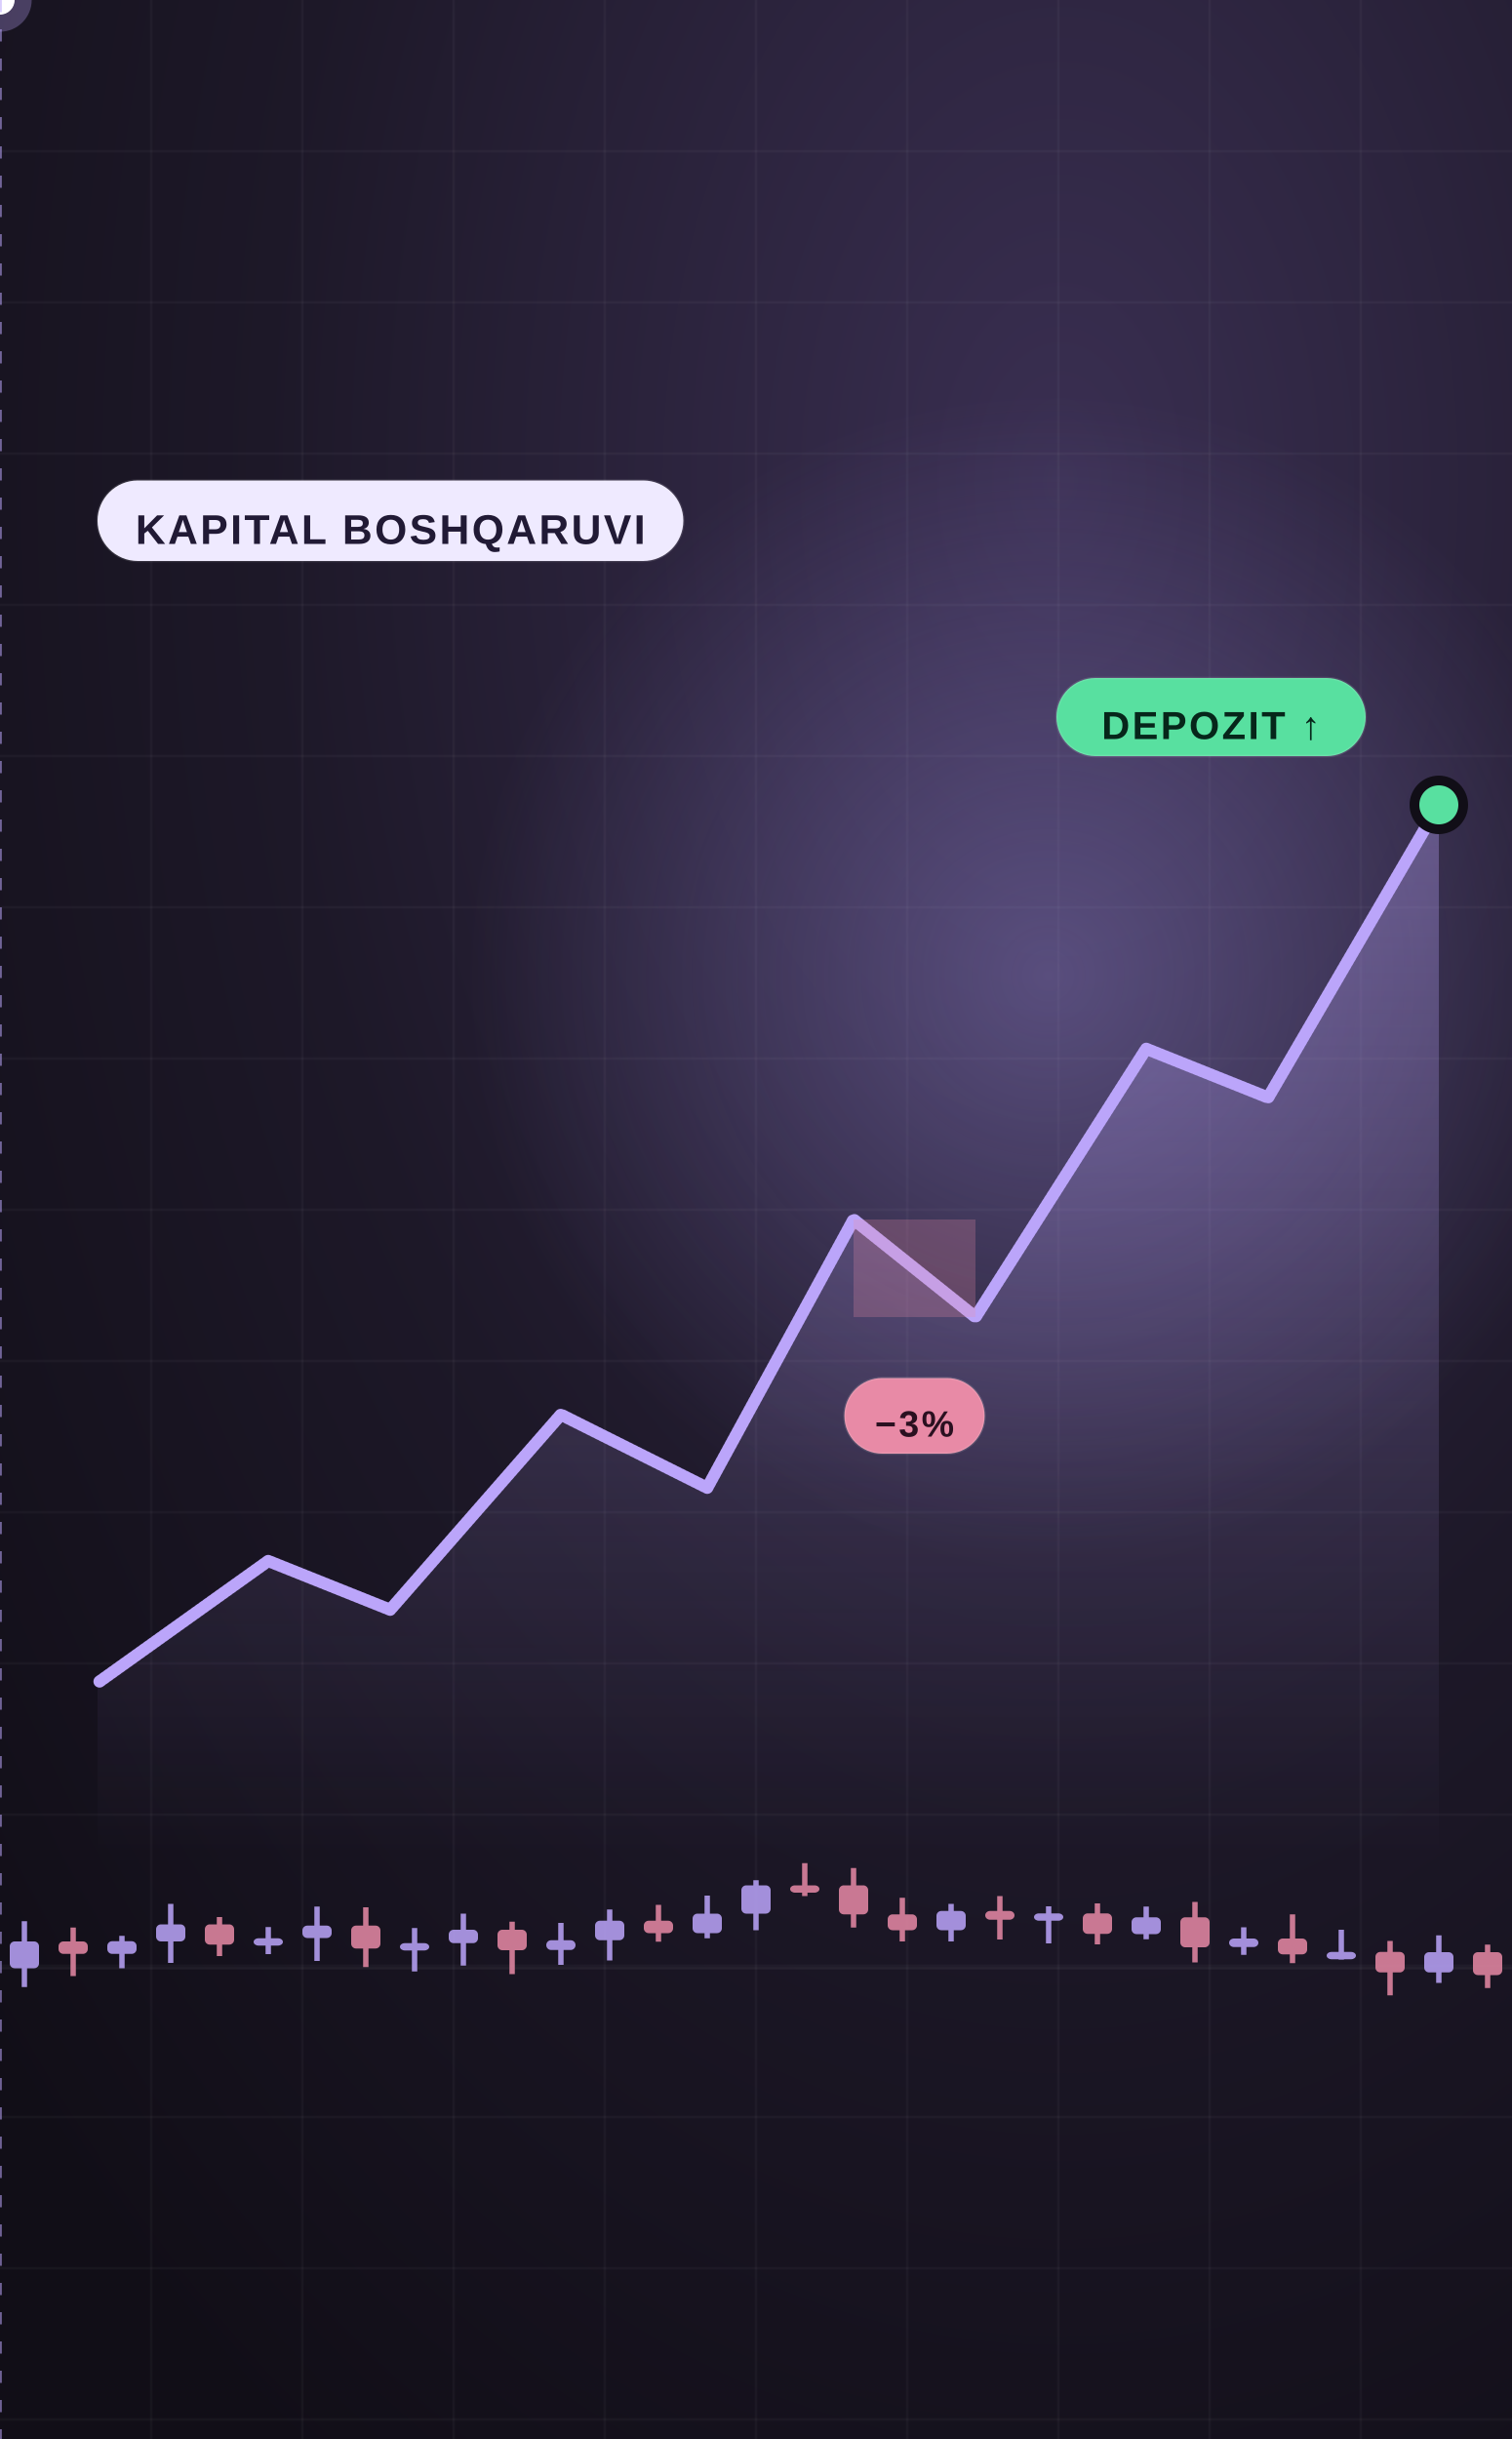
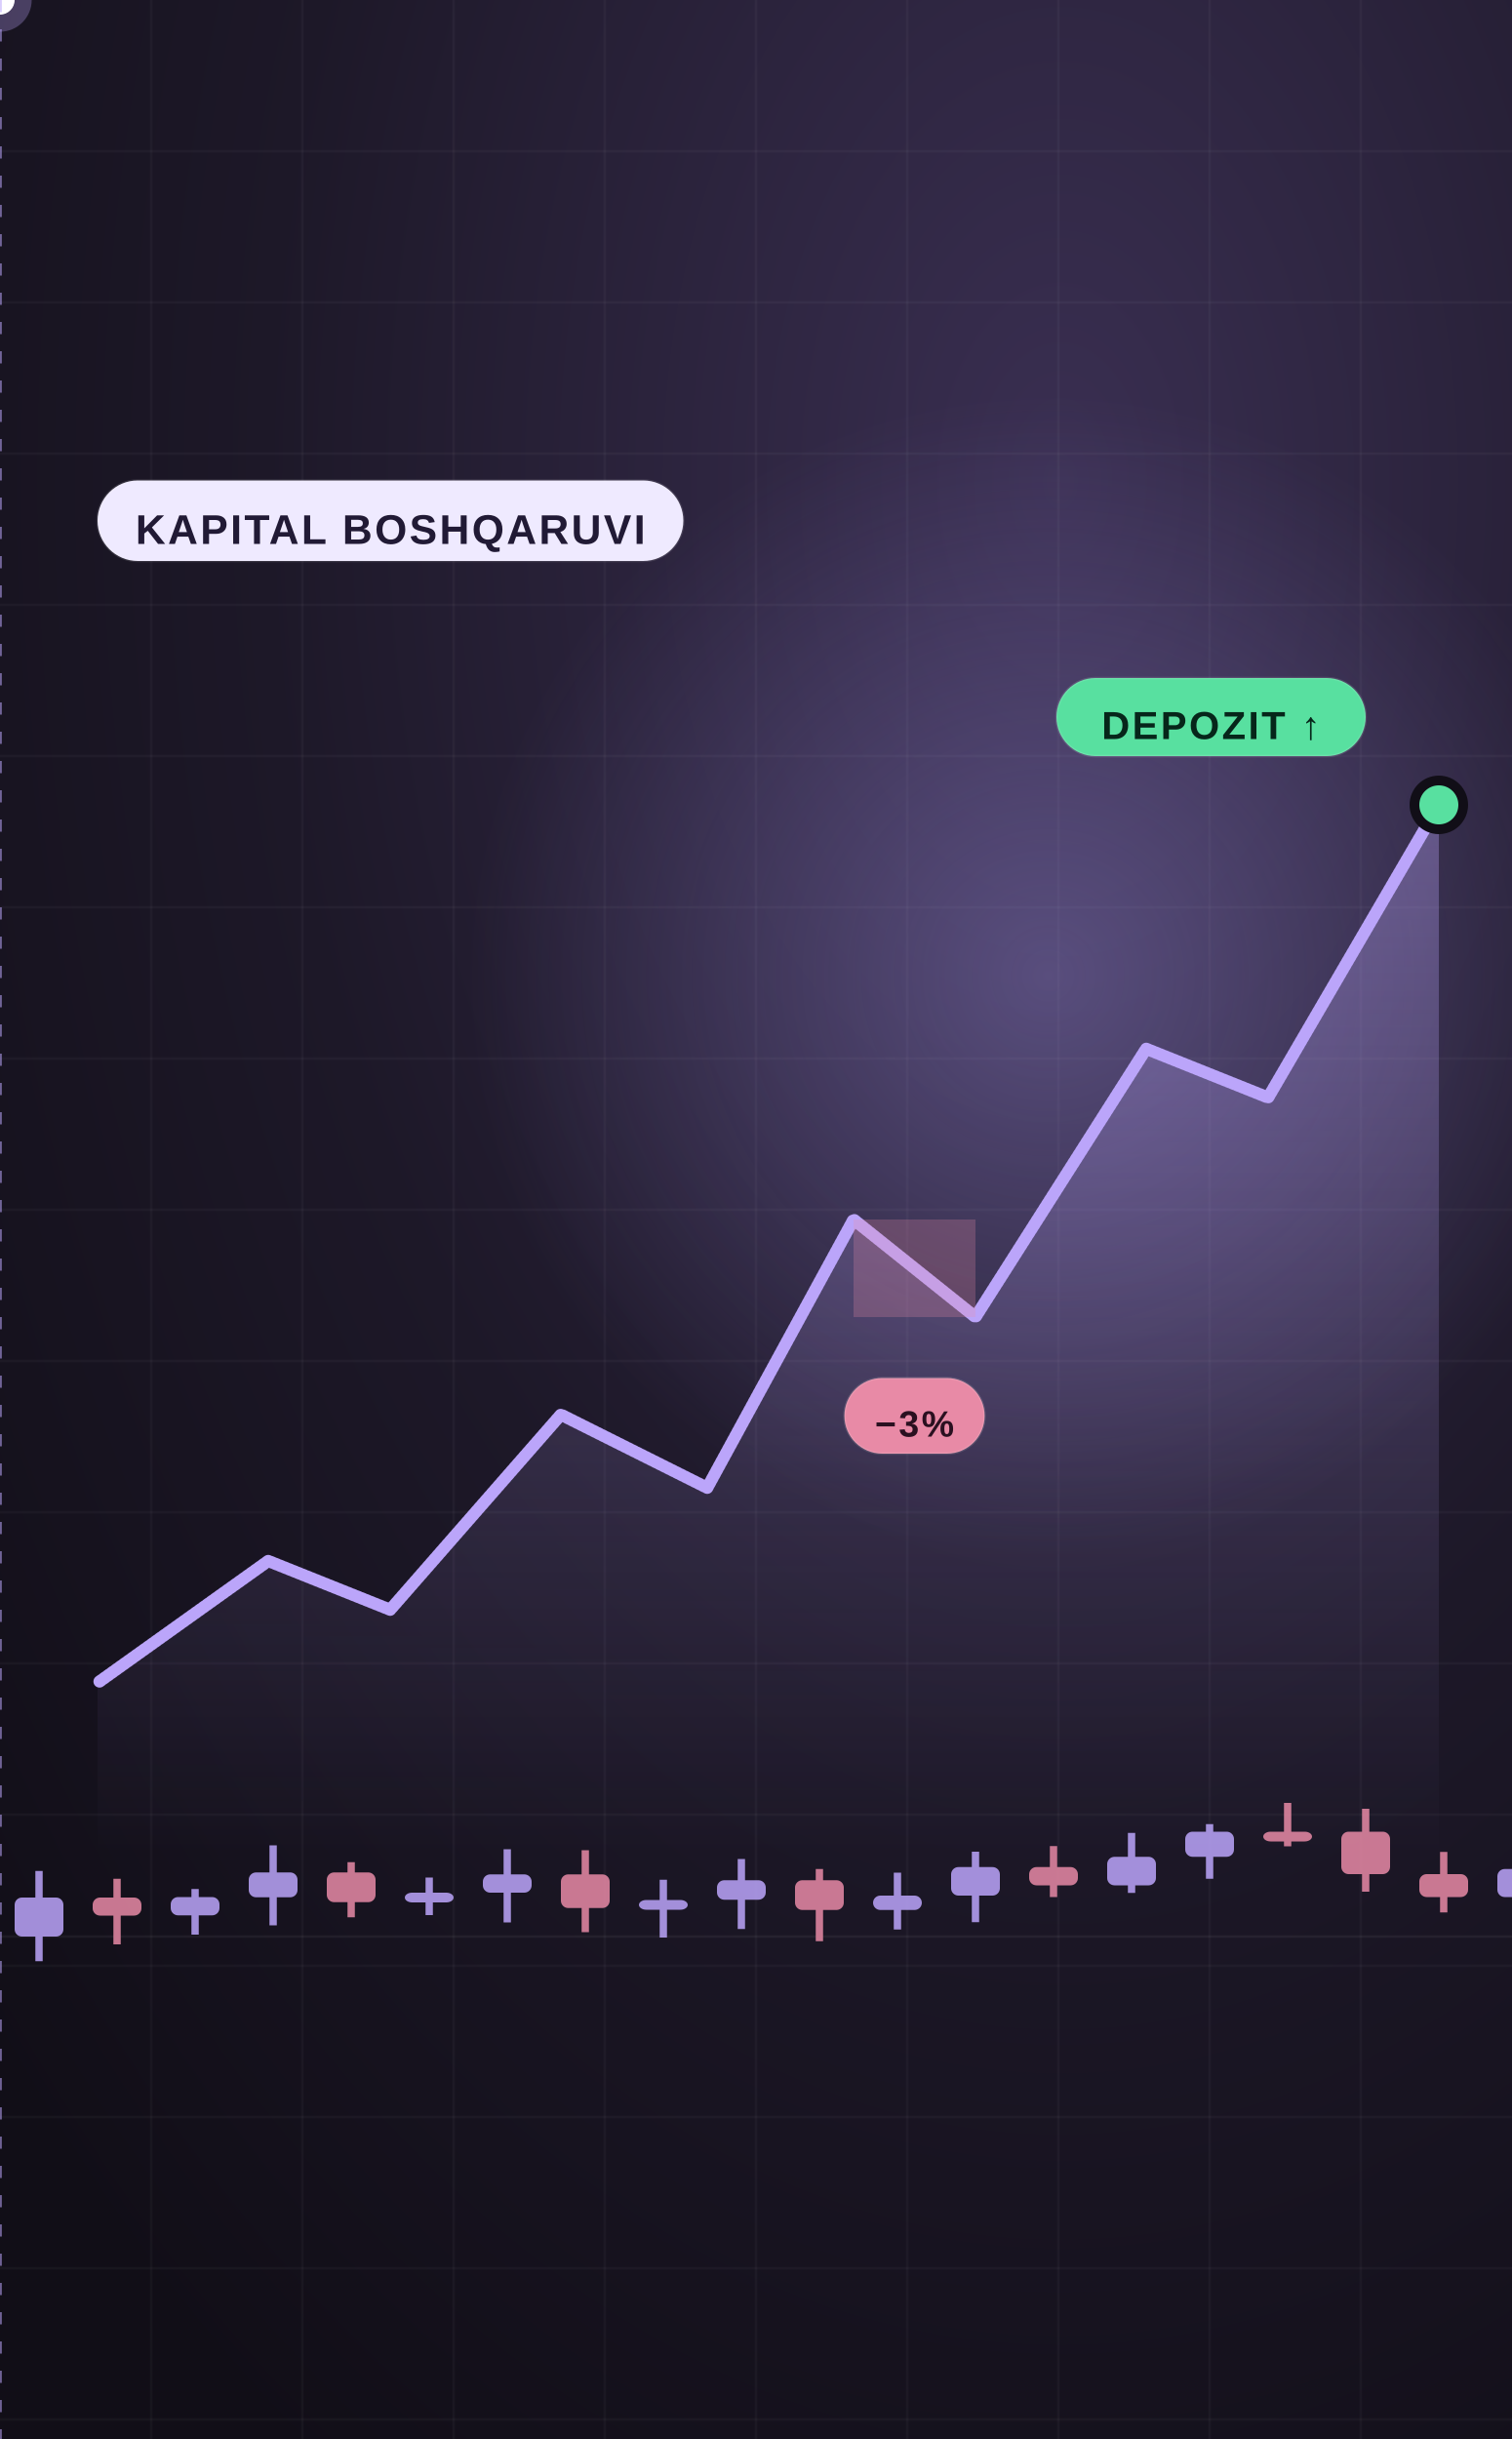
<svg xmlns="http://www.w3.org/2000/svg" width="620" height="1000" viewBox="0 0 620 1000">
  <style>
text{font-family:Arial,Helvetica,"Liberation Sans",sans-serif}
@keyframes grow{from{transform:scaleY(.05);opacity:0}to{transform:none;opacity:1}}
- @keyframes live{0%,100%{transform:none}50%{transform:scaleY(1.22)}}
+ @keyframes live{0%,100%{transform:none}50%{transform:scaleY(1.4)}}
@keyframes flo{0%,100%{transform:translateY(0)}50%{transform:translateY(-6px)}}
@keyframes br{0%,100%{opacity:.7;transform:scale(1)}50%{opacity:1;transform:scale(1.1)}}
@keyframes march{to{stroke-dashoffset:-60}}
@keyframes draw{0%{stroke-dashoffset:1;opacity:1}38%{stroke-dashoffset:0}86%{stroke-dashoffset:0;opacity:1}96%{opacity:0}100%{stroke-dashoffset:1;opacity:0}}
@keyframes bob{0%,100%{transform:none}50%{transform:scaleY(.72)}}
@keyframes dp{0%,100%{transform:scale(1)}50%{transform:scale(1.18)}}
@keyframes hl{0%,100%{opacity:.35}50%{opacity:1}}
@keyframes rin{from{opacity:0;transform:translateX(-18px)}to{opacity:1;transform:none}}
@keyframes bobx{0%,100%{transform:none}50%{transform:scaleX(.78)}}
.row{animation:rin .8s cubic-bezier(.2,.8,.2,1) both}
.barx{transform-box:fill-box;animation:bobx 2.6s ease-in-out infinite}
.cd,.bar,.dot,.glow{transform-box:fill-box}
@keyframes tick{0%,100%{transform:scaleY(1)}35%{transform:scaleY(var(--a,.7))}70%{transform:scaleY(var(--b,1.12))}}
.cd{transform-origin:50% 55%;animation:grow .7s cubic-bezier(.2,.8,.2,1) both,tick 2s ease-in-out infinite}
@keyframes stream{to{transform:translateX(-640px)}}
- .stream{animation:stream 16s linear infinite}
- .cd.live{transform-origin:50% 50%;animation:grow .7s cubic-bezier(.2,.8,.2,1) both,live 1.6s ease-in-out infinite}
+ .stream{animation:stream 8s linear infinite}
+ .cd.live{transform-origin:50% 50%;animation:grow .7s cubic-bezier(.2,.8,.2,1) both,live .9s ease-in-out infinite}
@keyframes scan{from{transform:translateX(-90px)}to{transform:translateX(710px)}}
.scan{animation:scan 6.5s cubic-bezier(.45,0,.55,1) infinite}
.chip{animation:flo 4.5s ease-in-out infinite}
.glow{transform-origin:50% 50%;animation:br 6s ease-in-out infinite}
.dash{animation:march 3.2s linear infinite}
.draw{stroke-dasharray:1;stroke-dashoffset:1;animation:draw 8s cubic-bezier(.4,0,.2,1) .3s infinite}
.bar{transform-origin:50% 100%;animation:bob 2.4s ease-in-out infinite}
.dot{transform-origin:50% 50%;animation:dp 2.2s ease-in-out infinite}
.hl{animation:hl 2.2s ease-in-out infinite}
@media (prefers-reduced-motion:reduce){*{animation:none!important}.draw{stroke-dasharray:none;stroke-dashoffset:0}.scan,.mdot{display:none}}
</style>
  <defs>
    <radialGradient id="bg" cx="70%" cy="20%" r="95%">
      <stop offset="0" stop-color="#3a2f52" />
      <stop offset=".55" stop-color="#1d1828" />
      <stop offset="1" stop-color="#110e17" />
    </radialGradient>
    <radialGradient id="glow" cx="50%" cy="50%" r="50%">
      <stop offset="0" stop-color="#a697eb" stop-opacity=".35" />
      <stop offset="1" stop-color="#a697eb" stop-opacity="0" />
    </radialGradient>
    <linearGradient id="scanG" x1="0" y1="0" x2="1" y2="0">
      <stop offset="0" stop-color="#bba5fa" stop-opacity="0" />
      <stop offset="1" stop-color="#bba5fa" stop-opacity=".2" />
    </linearGradient>
    <linearGradient id="fadeUp" x1="0" y1="0" x2="0" y2="1">
      <stop offset="0" stop-color="#bba5fa" stop-opacity=".35" />
      <stop offset="1" stop-color="#bba5fa" stop-opacity="0" />
    </linearGradient>
  </defs>
  <rect width="620" height="1000" fill="url(#bg)" />
  <line x1="62" y1="0" x2="62" y2="1000" stroke="#fff" stroke-opacity=".035" />
  <line x1="124" y1="0" x2="124" y2="1000" stroke="#fff" stroke-opacity=".035" />
  <line x1="186" y1="0" x2="186" y2="1000" stroke="#fff" stroke-opacity=".035" />
  <line x1="248" y1="0" x2="248" y2="1000" stroke="#fff" stroke-opacity=".035" />
  <line x1="310" y1="0" x2="310" y2="1000" stroke="#fff" stroke-opacity=".035" />
  <line x1="372" y1="0" x2="372" y2="1000" stroke="#fff" stroke-opacity=".035" />
  <line x1="434" y1="0" x2="434" y2="1000" stroke="#fff" stroke-opacity=".035" />
  <line x1="496" y1="0" x2="496" y2="1000" stroke="#fff" stroke-opacity=".035" />
  <line x1="558" y1="0" x2="558" y2="1000" stroke="#fff" stroke-opacity=".035" />
  <line x1="0" y1="62" x2="620" y2="62" stroke="#fff" stroke-opacity=".035" />
  <line x1="0" y1="124" x2="620" y2="124" stroke="#fff" stroke-opacity=".035" />
  <line x1="0" y1="186" x2="620" y2="186" stroke="#fff" stroke-opacity=".035" />
  <line x1="0" y1="248" x2="620" y2="248" stroke="#fff" stroke-opacity=".035" />
  <line x1="0" y1="310" x2="620" y2="310" stroke="#fff" stroke-opacity=".035" />
  <line x1="0" y1="372" x2="620" y2="372" stroke="#fff" stroke-opacity=".035" />
  <line x1="0" y1="434" x2="620" y2="434" stroke="#fff" stroke-opacity=".035" />
  <line x1="0" y1="496" x2="620" y2="496" stroke="#fff" stroke-opacity=".035" />
  <line x1="0" y1="558" x2="620" y2="558" stroke="#fff" stroke-opacity=".035" />
  <line x1="0" y1="620" x2="620" y2="620" stroke="#fff" stroke-opacity=".035" />
  <line x1="0" y1="682" x2="620" y2="682" stroke="#fff" stroke-opacity=".035" />
  <line x1="0" y1="744" x2="620" y2="744" stroke="#fff" stroke-opacity=".035" />
  <line x1="0" y1="806" x2="620" y2="806" stroke="#fff" stroke-opacity=".035" />
  <line x1="0" y1="868" x2="620" y2="868" stroke="#fff" stroke-opacity=".035" />
  <line x1="0" y1="930" x2="620" y2="930" stroke="#fff" stroke-opacity=".035" />
  <line x1="0" y1="992" x2="620" y2="992" stroke="#fff" stroke-opacity=".035" />
  <circle class="glow" cx="430" cy="400" r="240" fill="url(#glow)" />
  <path d="M40 690 L110 640 L160 660 L230 580 L290 610 L350 500 L400 540 L470 430 L520 450 L590 330 L590 760 L40 760 Z" fill="url(#fadeUp)" />
  <path class="draw" pathLength="1" d="M40 690 L110 640 L160 660 L230 580 L290 610 L350 500 L400 540 L470 430 L520 450 L590 330" fill="none" stroke="#bba5fa" stroke-width="5" stroke-linecap="round" stroke-linejoin="round" />
  <g class="mdot">
    <circle r="13" fill="#bba5fa" opacity=".3">
      <animateMotion dur="5.5s" repeatCount="indefinite" path="M40 690 L110 640 L160 660 L230 580 L290 610 L350 500 L400 540 L470 430 L520 450 L590 330" />
    </circle>
    <circle r="6" fill="#fff">
      <animateMotion dur="5.5s" repeatCount="indefinite" path="M40 690 L110 640 L160 660 L230 580 L290 610 L350 500 L400 540 L470 430 L520 450 L590 330" />
    </circle>
  </g>
  <rect x="350" y="500" width="50" height="40" fill="#e88aa6" opacity=".25" />
  <g class="chip" style="animation-delay:-2.3s">
    <rect x="346.25" y="565" width="57.5" height="31" rx="15.5" fill="#e88aa6" stroke="#fff" stroke-opacity=".12" />
    <text x="375" y="589" text-anchor="middle" font-size="15" font-weight="700" fill="#2a1020" letter-spacing="1">−3%</text>
  </g>
  <circle class="dot" cx="590" cy="330" r="10" fill="#58e0a0" stroke="#110e17" stroke-width="4" />
  <g class="chip" style="animation-delay:-2s">
    <rect x="433.2" y="278" width="126.8" height="32" rx="16" fill="#58e0a0" stroke="#fff" stroke-opacity=".12" />
    <text x="496.6" y="303" text-anchor="middle" font-size="16" font-weight="700" fill="#06261a" letter-spacing="1">DEPOZIT ↑</text>
  </g>
  <g class="chip" style="animation-delay:-2s">
    <rect x="40" y="197" width="240.2" height="33" rx="16.5" fill="#efeaff" stroke="#fff" stroke-opacity=".12" />
    <text x="160.1" y="223" text-anchor="middle" font-size="17" font-weight="700" fill="#211a35" letter-spacing="1">KAPITAL BOSHQARUVI</text>
  </g>
-   <g transform="translate(0 765)" opacity=".85">
-     <line x1="0" x2="1240" y1="42" y2="42" stroke="#fff" stroke-opacity=".06" />
+   <g transform="translate(0 739)" opacity=".85">
+     <line x1="0" x2="1240" y1="55" y2="55" stroke="#fff" stroke-opacity=".06" />
    <g class="stream">
-       <g class="cd" style="--a:0.66;--b:1.21;animation-duration:.7s,1.40s;animation-delay:300ms,0ms">
-         <line x1="10" x2="10" y1="22.7" y2="49.7" stroke="#bba5fa" stroke-width="2.2" />
-         <rect x="4" y="31.0" width="12" height="11.0" rx="2" fill="#bba5fa" />
-       </g>
-       <g class="cd" style="--a:0.73;--b:1.26;animation-duration:.7s,1.36s;animation-delay:325ms,173ms">
-         <line x1="30" x2="30" y1="25.3" y2="45.2" stroke="#e88aa6" stroke-width="2.2" />
-         <rect x="24" y="31.0" width="12" height="5.1" rx="2" fill="#e88aa6" />
-       </g>
-       <g class="cd" style="--a:0.68;--b:1.20;animation-duration:.7s,1.46s;animation-delay:350ms,346ms">
-         <line x1="50" x2="50" y1="28.7" y2="42.0" stroke="#bba5fa" stroke-width="2.2" />
-         <rect x="44" y="30.9" width="12" height="5.2" rx="2" fill="#bba5fa" />
-       </g>
-       <g class="cd" style="--a:0.62;--b:1.12;animation-duration:.7s,2.22s;animation-delay:375ms,519ms">
-         <line x1="70" x2="70" y1="15.6" y2="39.8" stroke="#bba5fa" stroke-width="2.2" />
-         <rect x="64" y="24.0" width="12" height="7.0" rx="2" fill="#bba5fa" />
-       </g>
-       <g class="cd" style="--a:0.68;--b:1.09;animation-duration:.7s,1.13s;animation-delay:400ms,692ms">
-         <line x1="90" x2="90" y1="21.0" y2="37.0" stroke="#e88aa6" stroke-width="2.2" />
-         <rect x="84" y="24.0" width="12" height="8.3" rx="2" fill="#e88aa6" />
-       </g>
-       <g class="cd" style="--a:0.62;--b:1.17;animation-duration:.7s,1.70s;animation-delay:425ms,865ms">
-         <line x1="110" x2="110" y1="25.1" y2="36.2" stroke="#bba5fa" stroke-width="2.2" />
-         <rect x="104" y="29.7" width="12" height="3.0" rx="2" fill="#bba5fa" />
-       </g>
-       <g class="cd" style="--a:0.55;--b:1.23;animation-duration:.7s,1.42s;animation-delay:450ms,1038ms">
-         <line x1="130" x2="130" y1="16.7" y2="39.0" stroke="#bba5fa" stroke-width="2.2" />
-         <rect x="124" y="24.5" width="12" height="5.1" rx="2" fill="#bba5fa" />
-       </g>
-       <g class="cd" style="--a:0.60;--b:1.12;animation-duration:.7s,2.29s;animation-delay:475ms,1211ms">
-         <line x1="150" x2="150" y1="17.0" y2="41.5" stroke="#e88aa6" stroke-width="2.2" />
-         <rect x="144" y="24.5" width="12" height="9.4" rx="2" fill="#e88aa6" />
-       </g>
-       <g class="cd" style="--a:0.53;--b:1.12;animation-duration:.7s,1.81s;animation-delay:500ms,1384ms">
-         <line x1="170" x2="170" y1="25.5" y2="43.3" stroke="#bba5fa" stroke-width="2.2" />
-         <rect x="164" y="31.7" width="12" height="3.0" rx="2" fill="#bba5fa" />
-       </g>
-       <g class="cd" style="--a:0.46;--b:1.10;animation-duration:.7s,1.99s;animation-delay:525ms,57ms">
-         <line x1="190" x2="190" y1="19.6" y2="40.9" stroke="#bba5fa" stroke-width="2.2" />
-         <rect x="184" y="26.2" width="12" height="5.5" rx="2" fill="#bba5fa" />
-       </g>
-       <g class="cd" style="--a:0.49;--b:1.13;animation-duration:.7s,1.82s;animation-delay:550ms,230ms">
-         <line x1="210" x2="210" y1="22.9" y2="44.4" stroke="#e88aa6" stroke-width="2.2" />
-         <rect x="204" y="26.2" width="12" height="8.4" rx="2" fill="#e88aa6" />
-       </g>
-       <g class="cd" style="--a:0.76;--b:1.27;animation-duration:.7s,1.80s;animation-delay:575ms,403ms">
-         <line x1="230" x2="230" y1="23.4" y2="40.6" stroke="#bba5fa" stroke-width="2.2" />
-         <rect x="224" y="30.5" width="12" height="4.0" rx="2" fill="#bba5fa" />
-       </g>
-       <g class="cd" style="--a:0.68;--b:1.17;animation-duration:.7s,2.43s;animation-delay:600ms,576ms">
-         <line x1="250" x2="250" y1="17.9" y2="38.8" stroke="#bba5fa" stroke-width="2.2" />
-         <rect x="244" y="22.5" width="12" height="8.0" rx="2" fill="#bba5fa" />
-       </g>
-       <g class="cd" style="--a:0.71;--b:1.12;animation-duration:.7s,1.22s;animation-delay:625ms,749ms">
-         <line x1="270" x2="270" y1="16.0" y2="31.1" stroke="#e88aa6" stroke-width="2.2" />
-         <rect x="264" y="22.5" width="12" height="5.1" rx="2" fill="#e88aa6" />
-       </g>
-       <g class="cd" style="--a:0.62;--b:1.19;animation-duration:.7s,1.66s;animation-delay:650ms,922ms">
-         <line x1="290" x2="290" y1="12.2" y2="29.7" stroke="#bba5fa" stroke-width="2.2" />
-         <rect x="284" y="19.6" width="12" height="8.0" rx="2" fill="#bba5fa" />
-       </g>
-       <g class="cd" style="--a:0.52;--b:1.23;animation-duration:.7s,1.25s;animation-delay:675ms,1095ms">
-         <line x1="310" x2="310" y1="5.9" y2="26.4" stroke="#bba5fa" stroke-width="2.2" />
-         <rect x="304" y="8.0" width="12" height="11.6" rx="2" fill="#bba5fa" />
-       </g>
-       <g class="cd" style="--a:0.54;--b:1.09;animation-duration:.7s,2.00s;animation-delay:700ms,1268ms">
-         <line x1="330" x2="330" y1="-1.1" y2="12.4" stroke="#e88aa6" stroke-width="2.2" />
-         <rect x="324" y="8.0" width="12" height="3.0" rx="2" fill="#e88aa6" />
-       </g>
-       <g class="cd" style="--a:0.79;--b:1.08;animation-duration:.7s,1.40s;animation-delay:725ms,1441ms">
-         <line x1="350" x2="350" y1="0.9" y2="25.3" stroke="#e88aa6" stroke-width="2.2" />
-         <rect x="344" y="8.0" width="12" height="11.9" rx="2" fill="#e88aa6" />
-       </g>
-       <g class="cd" style="--a:0.69;--b:1.26;animation-duration:.7s,1.45s;animation-delay:750ms,114ms">
-         <line x1="370" x2="370" y1="13.1" y2="31.0" stroke="#e88aa6" stroke-width="2.2" />
-         <rect x="364" y="19.9" width="12" height="6.5" rx="2" fill="#e88aa6" />
-       </g>
-       <g class="cd" style="--a:0.70;--b:1.27;animation-duration:.7s,1.15s;animation-delay:775ms,287ms">
-         <line x1="390" x2="390" y1="15.6" y2="31.0" stroke="#bba5fa" stroke-width="2.2" />
-         <rect x="384" y="18.5" width="12" height="7.9" rx="2" fill="#bba5fa" />
-       </g>
-       <g class="cd" style="--a:0.59;--b:1.18;animation-duration:.7s,2.51s;animation-delay:800ms,460ms">
-         <line x1="410" x2="410" y1="12.4" y2="30.2" stroke="#e88aa6" stroke-width="2.2" />
-         <rect x="404" y="18.5" width="12" height="3.6" rx="2" fill="#e88aa6" />
-       </g>
-       <g class="cd" style="--a:0.48;--b:1.28;animation-duration:.7s,1.52s;animation-delay:825ms,633ms">
-         <line x1="430" x2="430" y1="16.6" y2="31.8" stroke="#bba5fa" stroke-width="2.2" />
-         <rect x="424" y="19.5" width="12" height="3.0" rx="2" fill="#bba5fa" />
-       </g>
-       <g class="cd" style="--a:0.48;--b:1.21;animation-duration:.7s,1.68s;animation-delay:850ms,806ms">
-         <line x1="450" x2="450" y1="15.4" y2="32.2" stroke="#e88aa6" stroke-width="2.2" />
-         <rect x="444" y="19.5" width="12" height="8.4" rx="2" fill="#e88aa6" />
-       </g>
-       <g class="cd" style="--a:0.71;--b:1.26;animation-duration:.7s,2.00s;animation-delay:875ms,979ms">
-         <line x1="470" x2="470" y1="16.7" y2="30.1" stroke="#bba5fa" stroke-width="2.2" />
-         <rect x="464" y="21.1" width="12" height="6.9" rx="2" fill="#bba5fa" />
-       </g>
-       <g class="cd" style="--a:0.58;--b:1.28;animation-duration:.7s,1.46s;animation-delay:900ms,1152ms">
-         <line x1="490" x2="490" y1="14.8" y2="39.6" stroke="#e88aa6" stroke-width="2.2" />
-         <rect x="484" y="21.1" width="12" height="12.3" rx="2" fill="#e88aa6" />
-       </g>
-       <g class="cd" style="--a:0.57;--b:1.13;animation-duration:.7s,2.08s;animation-delay:925ms,1325ms">
-         <line x1="510" x2="510" y1="25.2" y2="36.5" stroke="#bba5fa" stroke-width="2.2" />
-         <rect x="504" y="29.8" width="12" height="3.5" rx="2" fill="#bba5fa" />
-       </g>
-       <g class="cd" style="--a:0.79;--b:1.10;animation-duration:.7s,1.36s;animation-delay:950ms,1498ms">
-         <line x1="530" x2="530" y1="19.9" y2="39.9" stroke="#e88aa6" stroke-width="2.2" />
-         <rect x="524" y="29.8" width="12" height="6.5" rx="2" fill="#e88aa6" />
-       </g>
-       <g class="cd" style="--a:0.66;--b:1.26;animation-duration:.7s,1.28s;animation-delay:975ms,171ms">
-         <line x1="550" x2="550" y1="26.2" y2="38.4" stroke="#bba5fa" stroke-width="2.2" />
-         <rect x="544" y="35.3" width="12" height="3.0" rx="2" fill="#bba5fa" />
-       </g>
-       <g class="cd" style="--a:0.64;--b:1.25;animation-duration:.7s,2.36s;animation-delay:1000ms,344ms">
-         <line x1="570" x2="570" y1="30.8" y2="53.1" stroke="#e88aa6" stroke-width="2.2" />
-         <rect x="564" y="35.3" width="12" height="8.4" rx="2" fill="#e88aa6" />
-       </g>
-       <g class="cd" style="--a:0.50;--b:1.14;animation-duration:.7s,2.09s;animation-delay:1025ms,517ms">
-         <line x1="590" x2="590" y1="28.5" y2="48.0" stroke="#bba5fa" stroke-width="2.2" />
-         <rect x="584" y="35.4" width="12" height="8.3" rx="2" fill="#bba5fa" />
-       </g>
-       <g class="cd" style="--a:0.71;--b:1.22;animation-duration:.7s,2.48s;animation-delay:1050ms,690ms">
-         <line x1="610" x2="610" y1="32.3" y2="50.1" stroke="#e88aa6" stroke-width="2.2" />
-         <rect x="604" y="35.4" width="12" height="9.4" rx="2" fill="#e88aa6" />
-       </g>
-       <g class="cd" style="--a:0.68;--b:1.13;animation-duration:.7s,2.52s;animation-delay:1075ms,863ms">
-         <line x1="630" x2="630" y1="33.4" y2="51.9" stroke="#bba5fa" stroke-width="2.2" />
-         <rect x="624" y="37.0" width="12" height="7.8" rx="2" fill="#bba5fa" />
+       <g class="cd" style="--a:0.48;--b:1.35;animation-duration:.7s,0.62s;animation-delay:300ms,0ms">
+         <line x1="16" x2="16" y1="28.1" y2="65.1" stroke="#bba5fa" stroke-width="3" />
+         <rect x="6" y="39.0" width="20" height="16.0" rx="3" fill="#bba5fa" />
+       </g>
+       <g class="cd" style="--a:0.54;--b:1.40;animation-duration:.7s,0.60s;animation-delay:330ms,173ms">
+         <line x1="48" x2="48" y1="31.3" y2="58.2" stroke="#e88aa6" stroke-width="3" />
+         <rect x="38" y="39.0" width="20" height="7.4" rx="3" fill="#e88aa6" />
+       </g>
+       <g class="cd" style="--a:0.49;--b:1.34;animation-duration:.7s,0.65s;animation-delay:360ms,346ms">
+         <line x1="80" x2="80" y1="35.5" y2="54.2" stroke="#bba5fa" stroke-width="3" />
+         <rect x="70" y="38.8" width="20" height="7.5" rx="3" fill="#bba5fa" />
+       </g>
+       <g class="cd" style="--a:0.45;--b:1.25;animation-duration:.7s,0.95s;animation-delay:390ms,519ms">
+         <line x1="112" x2="112" y1="17.6" y2="50.4" stroke="#bba5fa" stroke-width="3" />
+         <rect x="102" y="28.7" width="20" height="10.2" rx="3" fill="#bba5fa" />
+       </g>
+       <g class="cd" style="--a:0.50;--b:1.21;animation-duration:.7s,0.51s;animation-delay:420ms,692ms">
+         <line x1="144" x2="144" y1="24.5" y2="47.1" stroke="#e88aa6" stroke-width="3" />
+         <rect x="134" y="28.7" width="20" height="12.2" rx="3" fill="#e88aa6" />
+       </g>
+       <g class="cd" style="--a:0.44;--b:1.30;animation-duration:.7s,0.74s;animation-delay:450ms,65ms">
+         <line x1="176" x2="176" y1="30.8" y2="46.2" stroke="#bba5fa" stroke-width="3" />
+         <rect x="166" y="37.0" width="20" height="4.0" rx="3" fill="#bba5fa" />
+       </g>
+       <g class="cd" style="--a:0.39;--b:1.37;animation-duration:.7s,0.63s;animation-delay:480ms,238ms">
+         <line x1="208" x2="208" y1="19.2" y2="49.2" stroke="#bba5fa" stroke-width="3" />
+         <rect x="198" y="29.5" width="20" height="7.5" rx="3" fill="#bba5fa" />
+       </g>
+       <g class="cd" style="--a:0.43;--b:1.24;animation-duration:.7s,0.98s;animation-delay:510ms,411ms">
+         <line x1="240" x2="240" y1="19.6" y2="53.2" stroke="#e88aa6" stroke-width="3" />
+         <rect x="230" y="29.5" width="20" height="13.8" rx="3" fill="#e88aa6" />
+       </g>
+       <g class="cd" style="--a:0.37;--b:1.25;animation-duration:.7s,0.78s;animation-delay:540ms,584ms">
+         <line x1="272" x2="272" y1="31.7" y2="55.4" stroke="#bba5fa" stroke-width="3" />
+         <rect x="262" y="40.0" width="20" height="4.0" rx="3" fill="#bba5fa" />
+       </g>
+       <g class="cd" style="--a:0.30;--b:1.22;animation-duration:.7s,0.86s;animation-delay:570ms,757ms">
+         <line x1="304" x2="304" y1="23.2" y2="51.9" stroke="#bba5fa" stroke-width="3" />
+         <rect x="294" y="31.9" width="20" height="8.0" rx="3" fill="#bba5fa" />
+       </g>
+       <g class="cd" style="--a:0.34;--b:1.25;animation-duration:.7s,0.79s;animation-delay:600ms,130ms">
+         <line x1="336" x2="336" y1="27.3" y2="56.9" stroke="#e88aa6" stroke-width="3" />
+         <rect x="326" y="31.9" width="20" height="12.2" rx="3" fill="#e88aa6" />
+       </g>
+       <g class="cd" style="--a:0.57;--b:1.42;animation-duration:.7s,0.78s;animation-delay:630ms,303ms">
+         <line x1="368" x2="368" y1="28.8" y2="52.1" stroke="#bba5fa" stroke-width="3" />
+         <rect x="358" y="38.2" width="20" height="5.9" rx="3" fill="#bba5fa" />
+       </g>
+       <g class="cd" style="--a:0.50;--b:1.31;animation-duration:.7s,1.03s;animation-delay:660ms,476ms">
+         <line x1="400" x2="400" y1="20.2" y2="49.1" stroke="#bba5fa" stroke-width="3" />
+         <rect x="390" y="26.5" width="20" height="11.7" rx="3" fill="#bba5fa" />
+       </g>
+       <g class="cd" style="--a:0.52;--b:1.25;animation-duration:.7s,0.55s;animation-delay:690ms,649ms">
+         <line x1="432" x2="432" y1="17.9" y2="38.8" stroke="#e88aa6" stroke-width="3" />
+         <rect x="422" y="26.5" width="20" height="7.5" rx="3" fill="#e88aa6" />
+       </g>
+       <g class="cd" style="--a:0.44;--b:1.32;animation-duration:.7s,0.72s;animation-delay:720ms,22ms">
+         <line x1="464" x2="464" y1="12.5" y2="37.1" stroke="#bba5fa" stroke-width="3" />
+         <rect x="454" y="22.3" width="20" height="11.7" rx="3" fill="#bba5fa" />
+       </g>
+       <g class="cd" style="--a:0.36;--b:1.37;animation-duration:.7s,0.56s;animation-delay:750ms,195ms">
+         <line x1="496" x2="496" y1="8.9" y2="31.3" stroke="#bba5fa" stroke-width="3" />
+         <rect x="486" y="12.0" width="20" height="10.3" rx="3" fill="#bba5fa" />
+       </g>
+       <g class="cd" style="--a:0.38;--b:1.22;animation-duration:.7s,0.86s;animation-delay:780ms,368ms">
+         <line x1="528" x2="528" y1="0.2" y2="18.0" stroke="#e88aa6" stroke-width="3" />
+         <rect x="518" y="12.0" width="20" height="4.0" rx="3" fill="#e88aa6" />
+       </g>
+       <g class="cd" style="--a:0.59;--b:1.20;animation-duration:.7s,0.62s;animation-delay:810ms,541ms">
+         <line x1="560" x2="560" y1="2.6" y2="36.6" stroke="#e88aa6" stroke-width="3" />
+         <rect x="550" y="12.0" width="20" height="17.4" rx="3" fill="#e88aa6" />
+       </g>
+       <g class="cd" style="--a:0.50;--b:1.41;animation-duration:.7s,0.64s;animation-delay:840ms,714ms">
+         <line x1="592" x2="592" y1="20.3" y2="45.1" stroke="#e88aa6" stroke-width="3" />
+         <rect x="582" y="29.4" width="20" height="9.4" rx="3" fill="#e88aa6" />
+       </g>
+       <g class="cd" style="--a:0.51;--b:1.42;animation-duration:.7s,0.52s;animation-delay:870ms,87ms">
+         <line x1="624" x2="624" y1="23.2" y2="45.1" stroke="#bba5fa" stroke-width="3" />
+         <rect x="614" y="27.3" width="20" height="11.5" rx="3" fill="#bba5fa" />
      </g>
      <g transform="translate(640 0)">
-         <g class="cd" style="--a:0.66;--b:1.21;animation-duration:.7s,1.40s;animation-delay:300ms,0ms">
-           <line x1="10" x2="10" y1="22.7" y2="49.7" stroke="#bba5fa" stroke-width="2.2" />
-           <rect x="4" y="31.0" width="12" height="11.0" rx="2" fill="#bba5fa" />
-         </g>
-         <g class="cd" style="--a:0.73;--b:1.26;animation-duration:.7s,1.36s;animation-delay:325ms,173ms">
-           <line x1="30" x2="30" y1="25.3" y2="45.2" stroke="#e88aa6" stroke-width="2.2" />
-           <rect x="24" y="31.0" width="12" height="5.1" rx="2" fill="#e88aa6" />
-         </g>
-         <g class="cd" style="--a:0.68;--b:1.20;animation-duration:.7s,1.46s;animation-delay:350ms,346ms">
-           <line x1="50" x2="50" y1="28.7" y2="42.0" stroke="#bba5fa" stroke-width="2.2" />
-           <rect x="44" y="30.9" width="12" height="5.2" rx="2" fill="#bba5fa" />
-         </g>
-         <g class="cd" style="--a:0.62;--b:1.12;animation-duration:.7s,2.22s;animation-delay:375ms,519ms">
-           <line x1="70" x2="70" y1="15.6" y2="39.8" stroke="#bba5fa" stroke-width="2.2" />
-           <rect x="64" y="24.0" width="12" height="7.0" rx="2" fill="#bba5fa" />
-         </g>
-         <g class="cd" style="--a:0.68;--b:1.09;animation-duration:.7s,1.13s;animation-delay:400ms,692ms">
-           <line x1="90" x2="90" y1="21.0" y2="37.0" stroke="#e88aa6" stroke-width="2.2" />
-           <rect x="84" y="24.0" width="12" height="8.3" rx="2" fill="#e88aa6" />
-         </g>
-         <g class="cd" style="--a:0.62;--b:1.17;animation-duration:.7s,1.70s;animation-delay:425ms,865ms">
-           <line x1="110" x2="110" y1="25.1" y2="36.2" stroke="#bba5fa" stroke-width="2.2" />
-           <rect x="104" y="29.7" width="12" height="3.0" rx="2" fill="#bba5fa" />
-         </g>
-         <g class="cd" style="--a:0.55;--b:1.23;animation-duration:.7s,1.42s;animation-delay:450ms,1038ms">
-           <line x1="130" x2="130" y1="16.7" y2="39.0" stroke="#bba5fa" stroke-width="2.2" />
-           <rect x="124" y="24.5" width="12" height="5.1" rx="2" fill="#bba5fa" />
-         </g>
-         <g class="cd" style="--a:0.60;--b:1.12;animation-duration:.7s,2.29s;animation-delay:475ms,1211ms">
-           <line x1="150" x2="150" y1="17.0" y2="41.5" stroke="#e88aa6" stroke-width="2.2" />
-           <rect x="144" y="24.5" width="12" height="9.4" rx="2" fill="#e88aa6" />
-         </g>
-         <g class="cd" style="--a:0.53;--b:1.12;animation-duration:.7s,1.81s;animation-delay:500ms,1384ms">
-           <line x1="170" x2="170" y1="25.5" y2="43.3" stroke="#bba5fa" stroke-width="2.2" />
-           <rect x="164" y="31.7" width="12" height="3.0" rx="2" fill="#bba5fa" />
-         </g>
-         <g class="cd" style="--a:0.46;--b:1.10;animation-duration:.7s,1.99s;animation-delay:525ms,57ms">
-           <line x1="190" x2="190" y1="19.6" y2="40.9" stroke="#bba5fa" stroke-width="2.2" />
-           <rect x="184" y="26.2" width="12" height="5.5" rx="2" fill="#bba5fa" />
-         </g>
-         <g class="cd" style="--a:0.49;--b:1.13;animation-duration:.7s,1.82s;animation-delay:550ms,230ms">
-           <line x1="210" x2="210" y1="22.9" y2="44.4" stroke="#e88aa6" stroke-width="2.2" />
-           <rect x="204" y="26.2" width="12" height="8.4" rx="2" fill="#e88aa6" />
-         </g>
-         <g class="cd" style="--a:0.76;--b:1.27;animation-duration:.7s,1.80s;animation-delay:575ms,403ms">
-           <line x1="230" x2="230" y1="23.4" y2="40.6" stroke="#bba5fa" stroke-width="2.2" />
-           <rect x="224" y="30.5" width="12" height="4.0" rx="2" fill="#bba5fa" />
-         </g>
-         <g class="cd" style="--a:0.68;--b:1.17;animation-duration:.7s,2.43s;animation-delay:600ms,576ms">
-           <line x1="250" x2="250" y1="17.9" y2="38.8" stroke="#bba5fa" stroke-width="2.2" />
-           <rect x="244" y="22.5" width="12" height="8.0" rx="2" fill="#bba5fa" />
-         </g>
-         <g class="cd" style="--a:0.71;--b:1.12;animation-duration:.7s,1.22s;animation-delay:625ms,749ms">
-           <line x1="270" x2="270" y1="16.0" y2="31.1" stroke="#e88aa6" stroke-width="2.2" />
-           <rect x="264" y="22.5" width="12" height="5.1" rx="2" fill="#e88aa6" />
-         </g>
-         <g class="cd" style="--a:0.62;--b:1.19;animation-duration:.7s,1.66s;animation-delay:650ms,922ms">
-           <line x1="290" x2="290" y1="12.2" y2="29.7" stroke="#bba5fa" stroke-width="2.2" />
-           <rect x="284" y="19.6" width="12" height="8.0" rx="2" fill="#bba5fa" />
-         </g>
-         <g class="cd" style="--a:0.52;--b:1.23;animation-duration:.7s,1.25s;animation-delay:675ms,1095ms">
-           <line x1="310" x2="310" y1="5.9" y2="26.4" stroke="#bba5fa" stroke-width="2.2" />
-           <rect x="304" y="8.0" width="12" height="11.6" rx="2" fill="#bba5fa" />
-         </g>
-         <g class="cd" style="--a:0.54;--b:1.09;animation-duration:.7s,2.00s;animation-delay:700ms,1268ms">
-           <line x1="330" x2="330" y1="-1.1" y2="12.4" stroke="#e88aa6" stroke-width="2.2" />
-           <rect x="324" y="8.0" width="12" height="3.0" rx="2" fill="#e88aa6" />
-         </g>
-         <g class="cd" style="--a:0.79;--b:1.08;animation-duration:.7s,1.40s;animation-delay:725ms,1441ms">
-           <line x1="350" x2="350" y1="0.9" y2="25.3" stroke="#e88aa6" stroke-width="2.2" />
-           <rect x="344" y="8.0" width="12" height="11.9" rx="2" fill="#e88aa6" />
-         </g>
-         <g class="cd" style="--a:0.69;--b:1.26;animation-duration:.7s,1.45s;animation-delay:750ms,114ms">
-           <line x1="370" x2="370" y1="13.1" y2="31.0" stroke="#e88aa6" stroke-width="2.2" />
-           <rect x="364" y="19.9" width="12" height="6.5" rx="2" fill="#e88aa6" />
-         </g>
-         <g class="cd" style="--a:0.70;--b:1.27;animation-duration:.7s,1.15s;animation-delay:775ms,287ms">
-           <line x1="390" x2="390" y1="15.6" y2="31.0" stroke="#bba5fa" stroke-width="2.2" />
-           <rect x="384" y="18.5" width="12" height="7.9" rx="2" fill="#bba5fa" />
-         </g>
-         <g class="cd" style="--a:0.59;--b:1.18;animation-duration:.7s,2.51s;animation-delay:800ms,460ms">
-           <line x1="410" x2="410" y1="12.4" y2="30.2" stroke="#e88aa6" stroke-width="2.2" />
-           <rect x="404" y="18.5" width="12" height="3.6" rx="2" fill="#e88aa6" />
-         </g>
-         <g class="cd" style="--a:0.48;--b:1.28;animation-duration:.7s,1.52s;animation-delay:825ms,633ms">
-           <line x1="430" x2="430" y1="16.6" y2="31.8" stroke="#bba5fa" stroke-width="2.2" />
-           <rect x="424" y="19.5" width="12" height="3.0" rx="2" fill="#bba5fa" />
-         </g>
-         <g class="cd" style="--a:0.48;--b:1.21;animation-duration:.7s,1.68s;animation-delay:850ms,806ms">
-           <line x1="450" x2="450" y1="15.4" y2="32.2" stroke="#e88aa6" stroke-width="2.2" />
-           <rect x="444" y="19.5" width="12" height="8.4" rx="2" fill="#e88aa6" />
-         </g>
-         <g class="cd" style="--a:0.71;--b:1.26;animation-duration:.7s,2.00s;animation-delay:875ms,979ms">
-           <line x1="470" x2="470" y1="16.7" y2="30.1" stroke="#bba5fa" stroke-width="2.2" />
-           <rect x="464" y="21.1" width="12" height="6.9" rx="2" fill="#bba5fa" />
-         </g>
-         <g class="cd" style="--a:0.58;--b:1.28;animation-duration:.7s,1.46s;animation-delay:900ms,1152ms">
-           <line x1="490" x2="490" y1="14.8" y2="39.6" stroke="#e88aa6" stroke-width="2.2" />
-           <rect x="484" y="21.1" width="12" height="12.3" rx="2" fill="#e88aa6" />
-         </g>
-         <g class="cd" style="--a:0.57;--b:1.13;animation-duration:.7s,2.08s;animation-delay:925ms,1325ms">
-           <line x1="510" x2="510" y1="25.2" y2="36.5" stroke="#bba5fa" stroke-width="2.2" />
-           <rect x="504" y="29.8" width="12" height="3.5" rx="2" fill="#bba5fa" />
-         </g>
-         <g class="cd" style="--a:0.79;--b:1.10;animation-duration:.7s,1.36s;animation-delay:950ms,1498ms">
-           <line x1="530" x2="530" y1="19.9" y2="39.9" stroke="#e88aa6" stroke-width="2.2" />
-           <rect x="524" y="29.8" width="12" height="6.5" rx="2" fill="#e88aa6" />
-         </g>
-         <g class="cd" style="--a:0.66;--b:1.26;animation-duration:.7s,1.28s;animation-delay:975ms,171ms">
-           <line x1="550" x2="550" y1="26.2" y2="38.4" stroke="#bba5fa" stroke-width="2.2" />
-           <rect x="544" y="35.3" width="12" height="3.0" rx="2" fill="#bba5fa" />
-         </g>
-         <g class="cd" style="--a:0.64;--b:1.25;animation-duration:.7s,2.36s;animation-delay:1000ms,344ms">
-           <line x1="570" x2="570" y1="30.8" y2="53.1" stroke="#e88aa6" stroke-width="2.2" />
-           <rect x="564" y="35.3" width="12" height="8.4" rx="2" fill="#e88aa6" />
-         </g>
-         <g class="cd" style="--a:0.50;--b:1.14;animation-duration:.7s,2.09s;animation-delay:1025ms,517ms">
-           <line x1="590" x2="590" y1="28.5" y2="48.0" stroke="#bba5fa" stroke-width="2.2" />
-           <rect x="584" y="35.4" width="12" height="8.3" rx="2" fill="#bba5fa" />
-         </g>
-         <g class="cd" style="--a:0.71;--b:1.22;animation-duration:.7s,2.48s;animation-delay:1050ms,690ms">
-           <line x1="610" x2="610" y1="32.3" y2="50.1" stroke="#e88aa6" stroke-width="2.2" />
-           <rect x="604" y="35.4" width="12" height="9.4" rx="2" fill="#e88aa6" />
-         </g>
-         <g class="cd" style="--a:0.68;--b:1.13;animation-duration:.7s,2.52s;animation-delay:1075ms,863ms">
-           <line x1="630" x2="630" y1="33.4" y2="51.9" stroke="#bba5fa" stroke-width="2.2" />
-           <rect x="624" y="37.0" width="12" height="7.8" rx="2" fill="#bba5fa" />
+         <g class="cd" style="--a:0.48;--b:1.35;animation-duration:.7s,0.62s;animation-delay:300ms,0ms">
+           <line x1="16" x2="16" y1="28.1" y2="65.1" stroke="#bba5fa" stroke-width="3" />
+           <rect x="6" y="39.0" width="20" height="16.0" rx="3" fill="#bba5fa" />
+         </g>
+         <g class="cd" style="--a:0.54;--b:1.40;animation-duration:.7s,0.60s;animation-delay:330ms,173ms">
+           <line x1="48" x2="48" y1="31.3" y2="58.2" stroke="#e88aa6" stroke-width="3" />
+           <rect x="38" y="39.0" width="20" height="7.4" rx="3" fill="#e88aa6" />
+         </g>
+         <g class="cd" style="--a:0.49;--b:1.34;animation-duration:.7s,0.65s;animation-delay:360ms,346ms">
+           <line x1="80" x2="80" y1="35.5" y2="54.2" stroke="#bba5fa" stroke-width="3" />
+           <rect x="70" y="38.8" width="20" height="7.5" rx="3" fill="#bba5fa" />
+         </g>
+         <g class="cd" style="--a:0.45;--b:1.25;animation-duration:.7s,0.95s;animation-delay:390ms,519ms">
+           <line x1="112" x2="112" y1="17.6" y2="50.4" stroke="#bba5fa" stroke-width="3" />
+           <rect x="102" y="28.7" width="20" height="10.2" rx="3" fill="#bba5fa" />
+         </g>
+         <g class="cd" style="--a:0.50;--b:1.21;animation-duration:.7s,0.51s;animation-delay:420ms,692ms">
+           <line x1="144" x2="144" y1="24.5" y2="47.1" stroke="#e88aa6" stroke-width="3" />
+           <rect x="134" y="28.7" width="20" height="12.2" rx="3" fill="#e88aa6" />
+         </g>
+         <g class="cd" style="--a:0.44;--b:1.30;animation-duration:.7s,0.74s;animation-delay:450ms,65ms">
+           <line x1="176" x2="176" y1="30.8" y2="46.2" stroke="#bba5fa" stroke-width="3" />
+           <rect x="166" y="37.0" width="20" height="4.0" rx="3" fill="#bba5fa" />
+         </g>
+         <g class="cd" style="--a:0.39;--b:1.37;animation-duration:.7s,0.63s;animation-delay:480ms,238ms">
+           <line x1="208" x2="208" y1="19.2" y2="49.2" stroke="#bba5fa" stroke-width="3" />
+           <rect x="198" y="29.5" width="20" height="7.5" rx="3" fill="#bba5fa" />
+         </g>
+         <g class="cd" style="--a:0.43;--b:1.24;animation-duration:.7s,0.98s;animation-delay:510ms,411ms">
+           <line x1="240" x2="240" y1="19.6" y2="53.2" stroke="#e88aa6" stroke-width="3" />
+           <rect x="230" y="29.5" width="20" height="13.8" rx="3" fill="#e88aa6" />
+         </g>
+         <g class="cd" style="--a:0.37;--b:1.25;animation-duration:.7s,0.78s;animation-delay:540ms,584ms">
+           <line x1="272" x2="272" y1="31.7" y2="55.4" stroke="#bba5fa" stroke-width="3" />
+           <rect x="262" y="40.0" width="20" height="4.0" rx="3" fill="#bba5fa" />
+         </g>
+         <g class="cd" style="--a:0.30;--b:1.22;animation-duration:.7s,0.86s;animation-delay:570ms,757ms">
+           <line x1="304" x2="304" y1="23.2" y2="51.9" stroke="#bba5fa" stroke-width="3" />
+           <rect x="294" y="31.9" width="20" height="8.0" rx="3" fill="#bba5fa" />
+         </g>
+         <g class="cd" style="--a:0.34;--b:1.25;animation-duration:.7s,0.79s;animation-delay:600ms,130ms">
+           <line x1="336" x2="336" y1="27.3" y2="56.9" stroke="#e88aa6" stroke-width="3" />
+           <rect x="326" y="31.9" width="20" height="12.2" rx="3" fill="#e88aa6" />
+         </g>
+         <g class="cd" style="--a:0.57;--b:1.42;animation-duration:.7s,0.78s;animation-delay:630ms,303ms">
+           <line x1="368" x2="368" y1="28.8" y2="52.1" stroke="#bba5fa" stroke-width="3" />
+           <rect x="358" y="38.2" width="20" height="5.9" rx="3" fill="#bba5fa" />
+         </g>
+         <g class="cd" style="--a:0.50;--b:1.31;animation-duration:.7s,1.03s;animation-delay:660ms,476ms">
+           <line x1="400" x2="400" y1="20.2" y2="49.1" stroke="#bba5fa" stroke-width="3" />
+           <rect x="390" y="26.5" width="20" height="11.7" rx="3" fill="#bba5fa" />
+         </g>
+         <g class="cd" style="--a:0.52;--b:1.25;animation-duration:.7s,0.55s;animation-delay:690ms,649ms">
+           <line x1="432" x2="432" y1="17.9" y2="38.8" stroke="#e88aa6" stroke-width="3" />
+           <rect x="422" y="26.5" width="20" height="7.5" rx="3" fill="#e88aa6" />
+         </g>
+         <g class="cd" style="--a:0.44;--b:1.32;animation-duration:.7s,0.72s;animation-delay:720ms,22ms">
+           <line x1="464" x2="464" y1="12.5" y2="37.1" stroke="#bba5fa" stroke-width="3" />
+           <rect x="454" y="22.3" width="20" height="11.7" rx="3" fill="#bba5fa" />
+         </g>
+         <g class="cd" style="--a:0.36;--b:1.37;animation-duration:.7s,0.56s;animation-delay:750ms,195ms">
+           <line x1="496" x2="496" y1="8.9" y2="31.3" stroke="#bba5fa" stroke-width="3" />
+           <rect x="486" y="12.0" width="20" height="10.3" rx="3" fill="#bba5fa" />
+         </g>
+         <g class="cd" style="--a:0.38;--b:1.22;animation-duration:.7s,0.86s;animation-delay:780ms,368ms">
+           <line x1="528" x2="528" y1="0.2" y2="18.0" stroke="#e88aa6" stroke-width="3" />
+           <rect x="518" y="12.0" width="20" height="4.0" rx="3" fill="#e88aa6" />
+         </g>
+         <g class="cd" style="--a:0.59;--b:1.20;animation-duration:.7s,0.62s;animation-delay:810ms,541ms">
+           <line x1="560" x2="560" y1="2.6" y2="36.6" stroke="#e88aa6" stroke-width="3" />
+           <rect x="550" y="12.0" width="20" height="17.4" rx="3" fill="#e88aa6" />
+         </g>
+         <g class="cd" style="--a:0.50;--b:1.41;animation-duration:.7s,0.64s;animation-delay:840ms,714ms">
+           <line x1="592" x2="592" y1="20.3" y2="45.1" stroke="#e88aa6" stroke-width="3" />
+           <rect x="582" y="29.4" width="20" height="9.4" rx="3" fill="#e88aa6" />
+         </g>
+         <g class="cd" style="--a:0.51;--b:1.42;animation-duration:.7s,0.52s;animation-delay:870ms,87ms">
+           <line x1="624" x2="624" y1="23.2" y2="45.1" stroke="#bba5fa" stroke-width="3" />
+           <rect x="614" y="27.3" width="20" height="11.5" rx="3" fill="#bba5fa" />
        </g>
      </g>
    </g>
  </g>
  <g class="scan">
    <rect x="-70" y="0" width="70" height="1000" fill="url(#scanG)" />
    <line x1="0" y1="0" x2="0" y2="1000" stroke="#bba5fa" stroke-opacity=".55" stroke-width="1.5" stroke-dasharray="5 7" />
  </g>
</svg>
